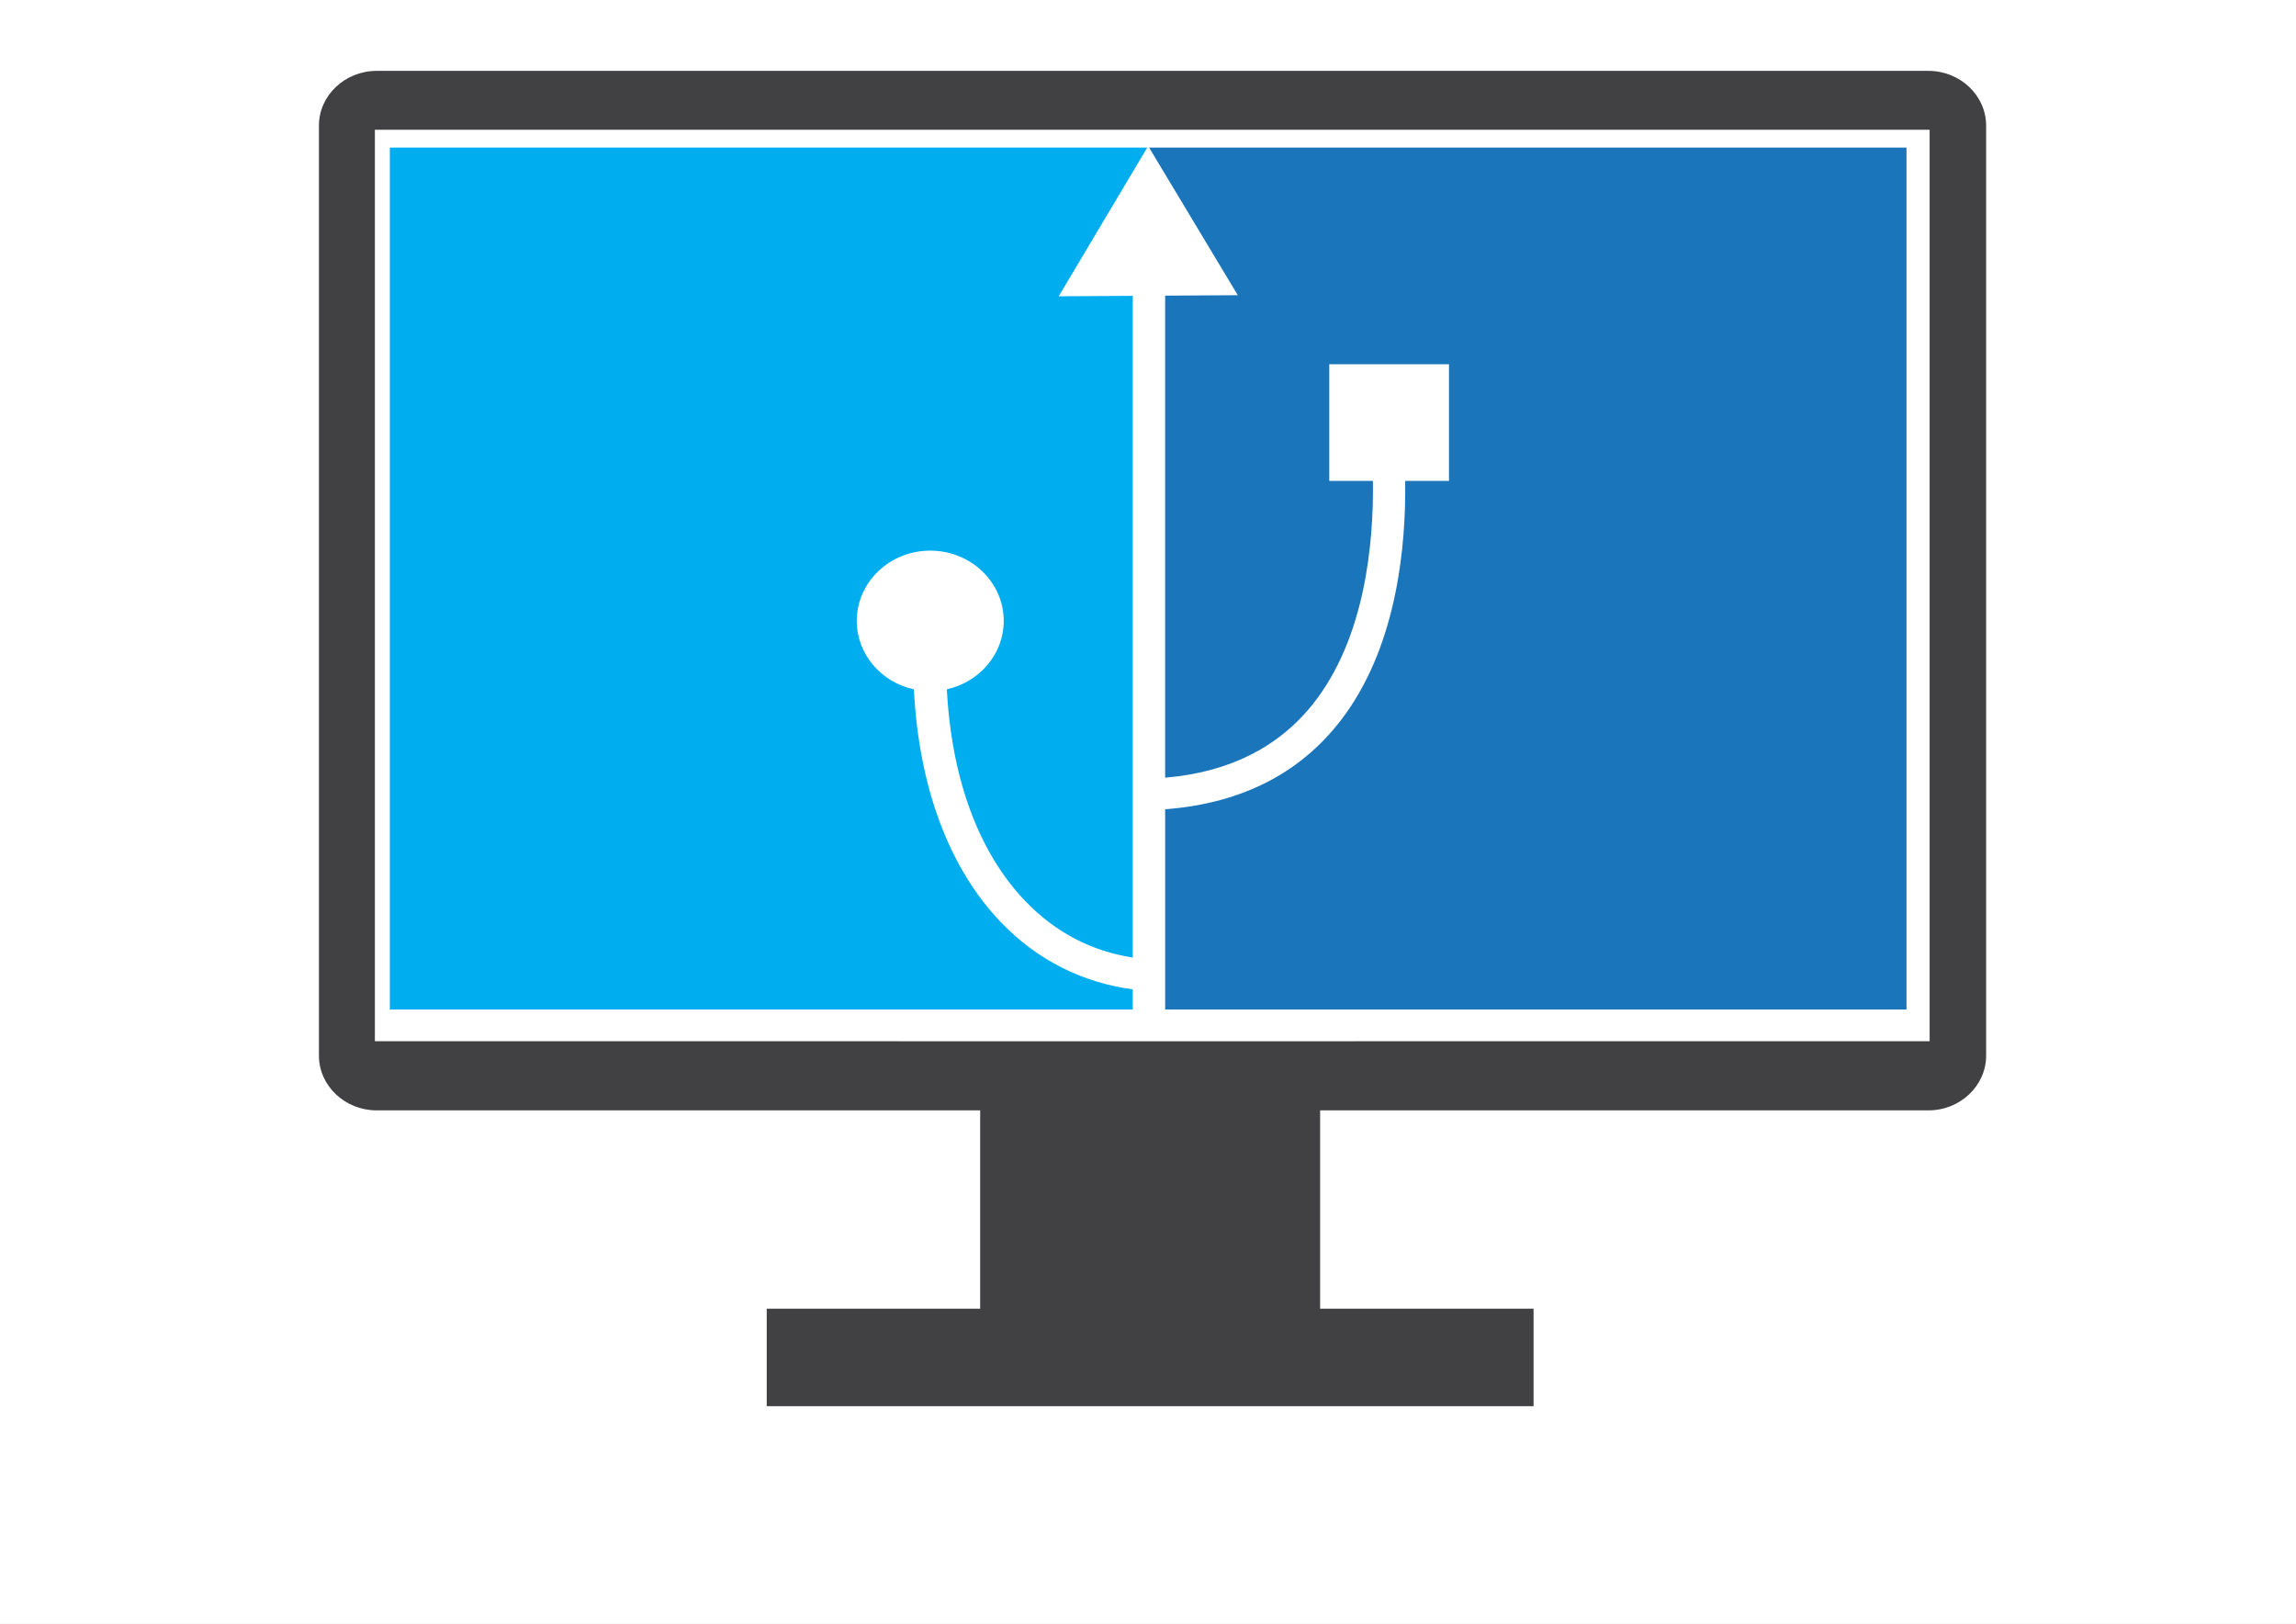
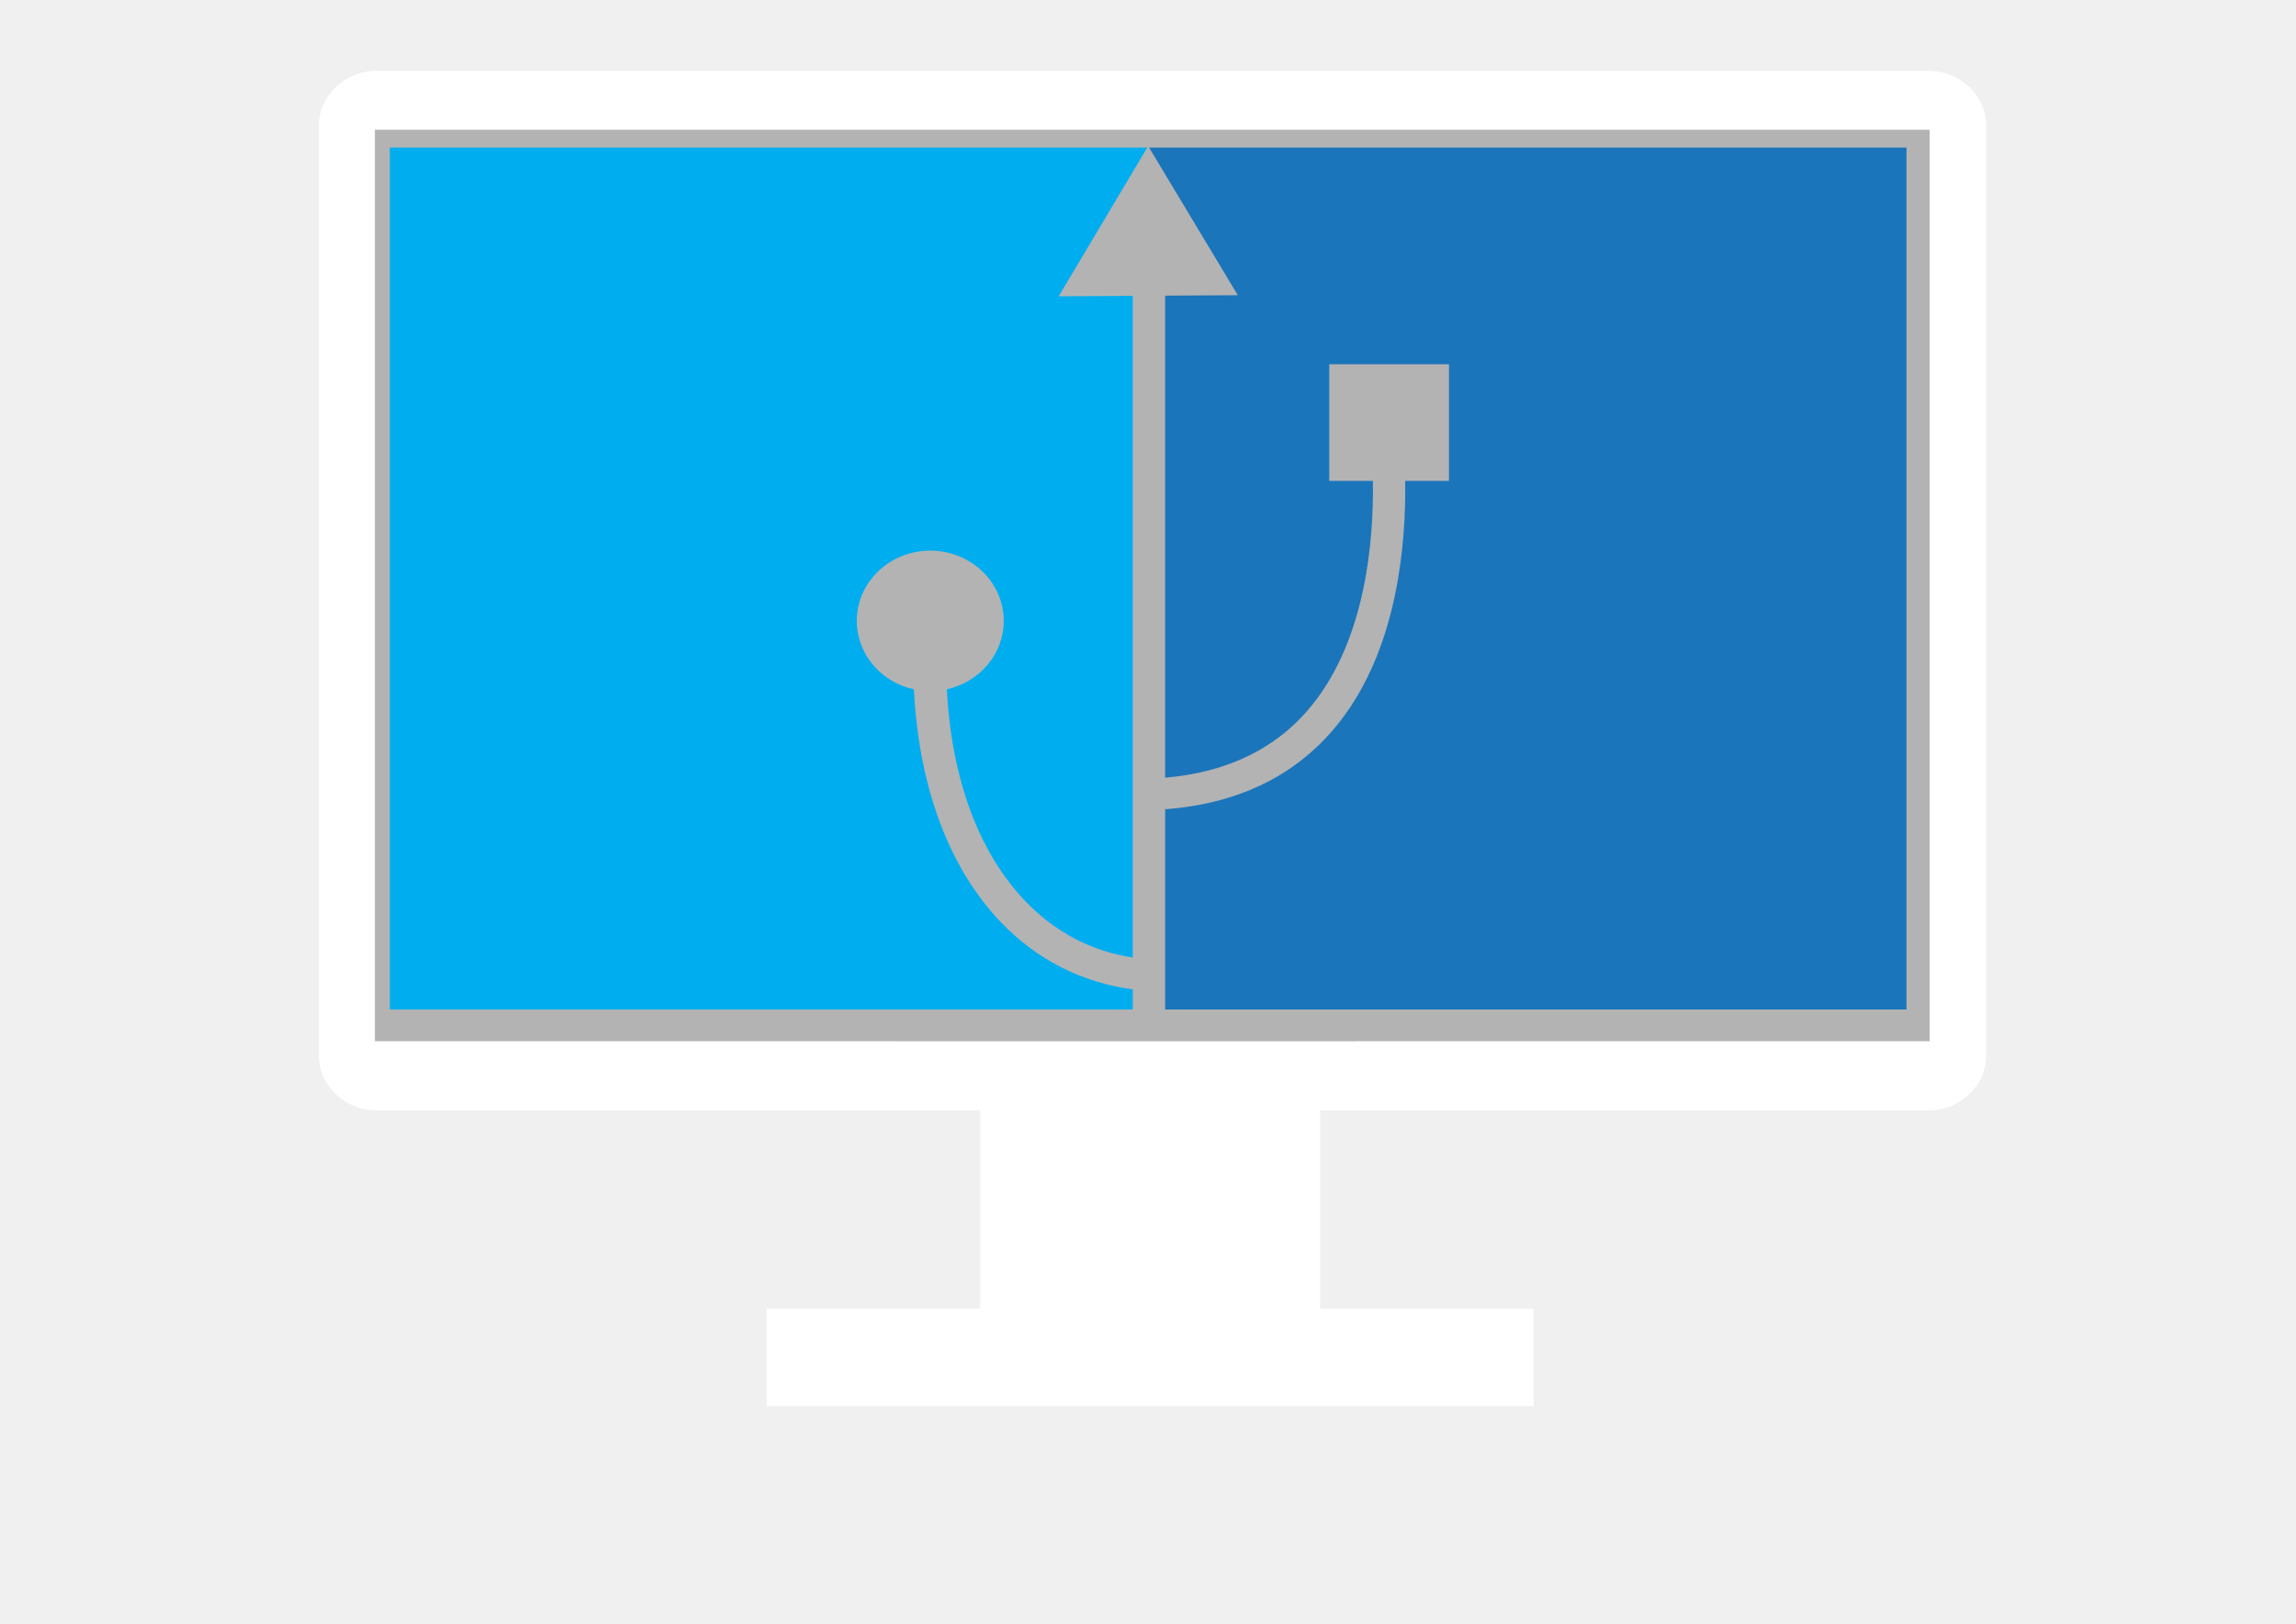
<svg xmlns="http://www.w3.org/2000/svg" width="297mm" height="210mm" viewBox="0 0 1052.362 744.094" id="svg3346" version="1.1">
  <defs id="defs3348" />
  <g id="layer1" transform="translate(0,-308.2677)" />
  <g id="layer2">
-     <rect style="fill:#ffffff;fill-opacity:1" id="rect3347" width="1052.362" height="744.094" x="0" y="5.7671014e-006" />
+     <rect style="fill:#b3b3b3;fill-opacity:1" id="rect3347" width="738.244" height="442.117" x="156.3" y="45.524" />
    <path transform="translate(0,-308.2677)" style="clip-rule:evenodd;fill:#1b75bb;fill-opacity:1;fill-rule:evenodd" d="m 534.04,443.754 0,220.897 c 28.998,-2.433 51.748,-13.729 67.612,-33.607 24.057,-30.119 28.018,-73.884 27.615,-102.402 l -20.007,0 0,-53.466 54.876,0 0,53.466 -20.083,0 c 0.421,29.534 -3.665,73.688 -27.194,106.623 -18.844,26.378 -46.691,41.123 -82.755,43.861 l -0.063,-0.889 0,92.649 339.795,0 0,-394.986 -347.152,0 40.655,67.653 -33.298,0.201 z" id="path3-6" />
    <path transform="translate(0,-308.2677)" style="clip-rule:evenodd;fill:#00adef;fill-opacity:1;fill-rule:evenodd" d="m 459.048,731.205 c -24.044,-24.882 -37.925,-62.304 -40.165,-107.033 -14.985,-3.261 -26.184,-16.067 -26.184,-31.366 0,-17.767 15.09,-32.199 33.674,-32.199 18.593,0 33.687,14.427 33.687,32.199 0,15.264 -11.153,28.039 -26.079,31.34 2.149,41.006 14.629,74.992 36.164,97.267 13.676,14.166 30.138,22.768 49.051,25.663 l 0,-303.229 -33.947,0.201 40.585,-68.147 -347.152,0 0,394.985 340.51,0 0,-9.234 c -23.132,-3.065 -43.75,-13.468 -60.145,-30.446 z" id="path3-8" />
    <flowRoot xml:space="preserve" id="flowRoot4172" style="font-style:normal;font-weight:normal;font-size:40px;line-height:125%;font-family:sans-serif;letter-spacing:0px;word-spacing:0px;fill:#000000;fill-opacity:1;stroke:none;stroke-width:1px;stroke-linecap:butt;stroke-linejoin:miter;stroke-opacity:1" transform="matrix(0.7,0,0,0.7,367.0883,30.33808)">
      <flowRegion id="flowRegion4174">
        <rect id="rect4176" width="687.914" height="153.543" x="30.305" y="857.403" />
      </flowRegion>
      <flowPara id="flowPara4178" style="font-style:normal;font-variant:normal;font-weight:normal;font-stretch:normal;font-size:100px;line-height:125%;font-family:sans-serif;-inkscape-font-specification:'sans-serif, Normal';text-align:start;writing-mode:lr-tb;text-anchor:start;fill:#00adef;fill-opacity:1">MJZSoft</flowPara>
    </flowRoot>
-     <path transform="translate(0,-308.2677)" style="fill:#414042;fill-opacity:1" d="m 883.897,340.747 -711.281,0 c -14.537,0 -26.434,11.284 -26.434,25.073 l 0,426.221 c 0,13.785 11.897,25.073 26.434,25.073 l 276.644,0 0,90.884 -97.835,0 0,44.679 351.477,0 0,-44.679 -97.83,0 0,-90.884 278.829,0 c 14.542,0 26.434,-11.284 26.434,-25.073 l 0,-426.221 c -0.005,-13.789 -11.897,-25.073 -26.438,-25.073 z m 0.542,444.672 c -237.538,0.062 -475.076,0.004 -712.615,0.004 l 0,-417.699 712.615,0 z" id="path3" />
+     <path transform="translate(0,-308.2677)" style="fill:#ffffff;fill-opacity:1" d="m 883.897,340.747 -711.281,0 c -14.537,0 -26.434,11.284 -26.434,25.073 l 0,426.221 c 0,13.785 11.897,25.073 26.434,25.073 l 276.644,0 0,90.884 -97.835,0 0,44.679 351.477,0 0,-44.679 -97.83,0 0,-90.884 278.829,0 c 14.542,0 26.434,-11.284 26.434,-25.073 l 0,-426.221 c -0.005,-13.789 -11.897,-25.073 -26.438,-25.073 z m 0.542,444.672 c -237.538,0.062 -475.076,0.004 -712.615,0.004 l 0,-417.699 712.615,0 z" id="path3" />
  </g>
</svg>
